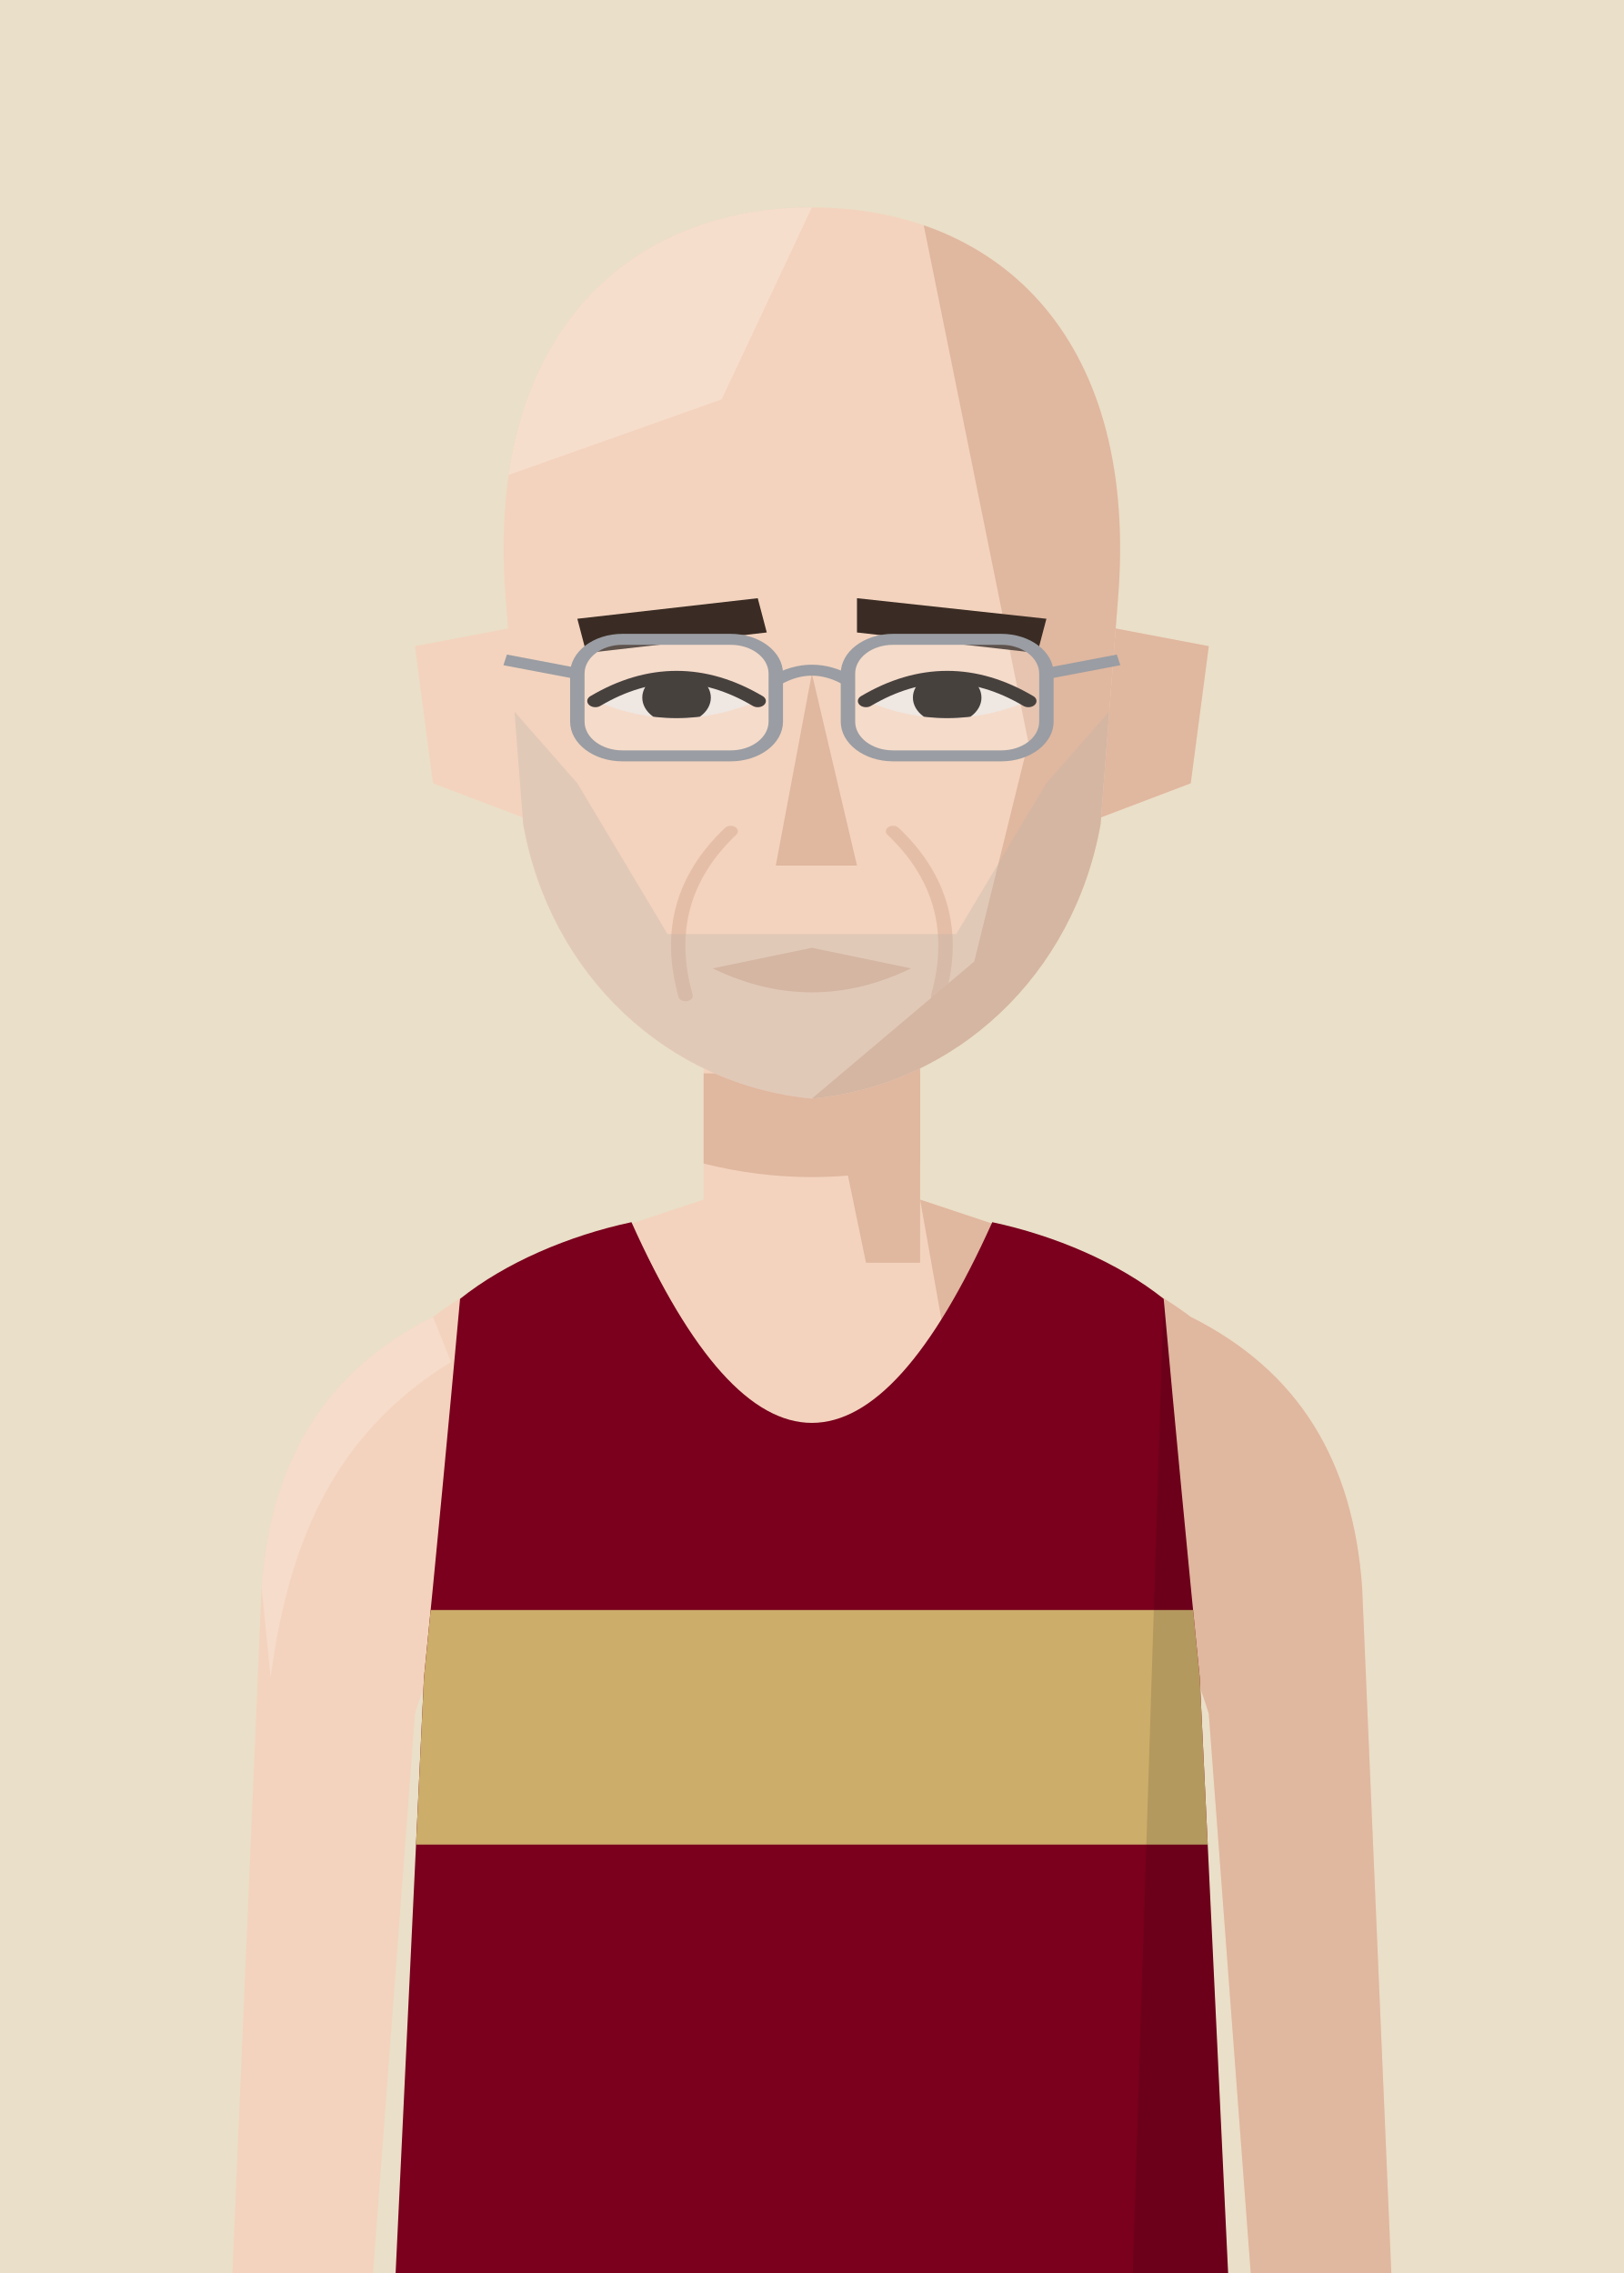
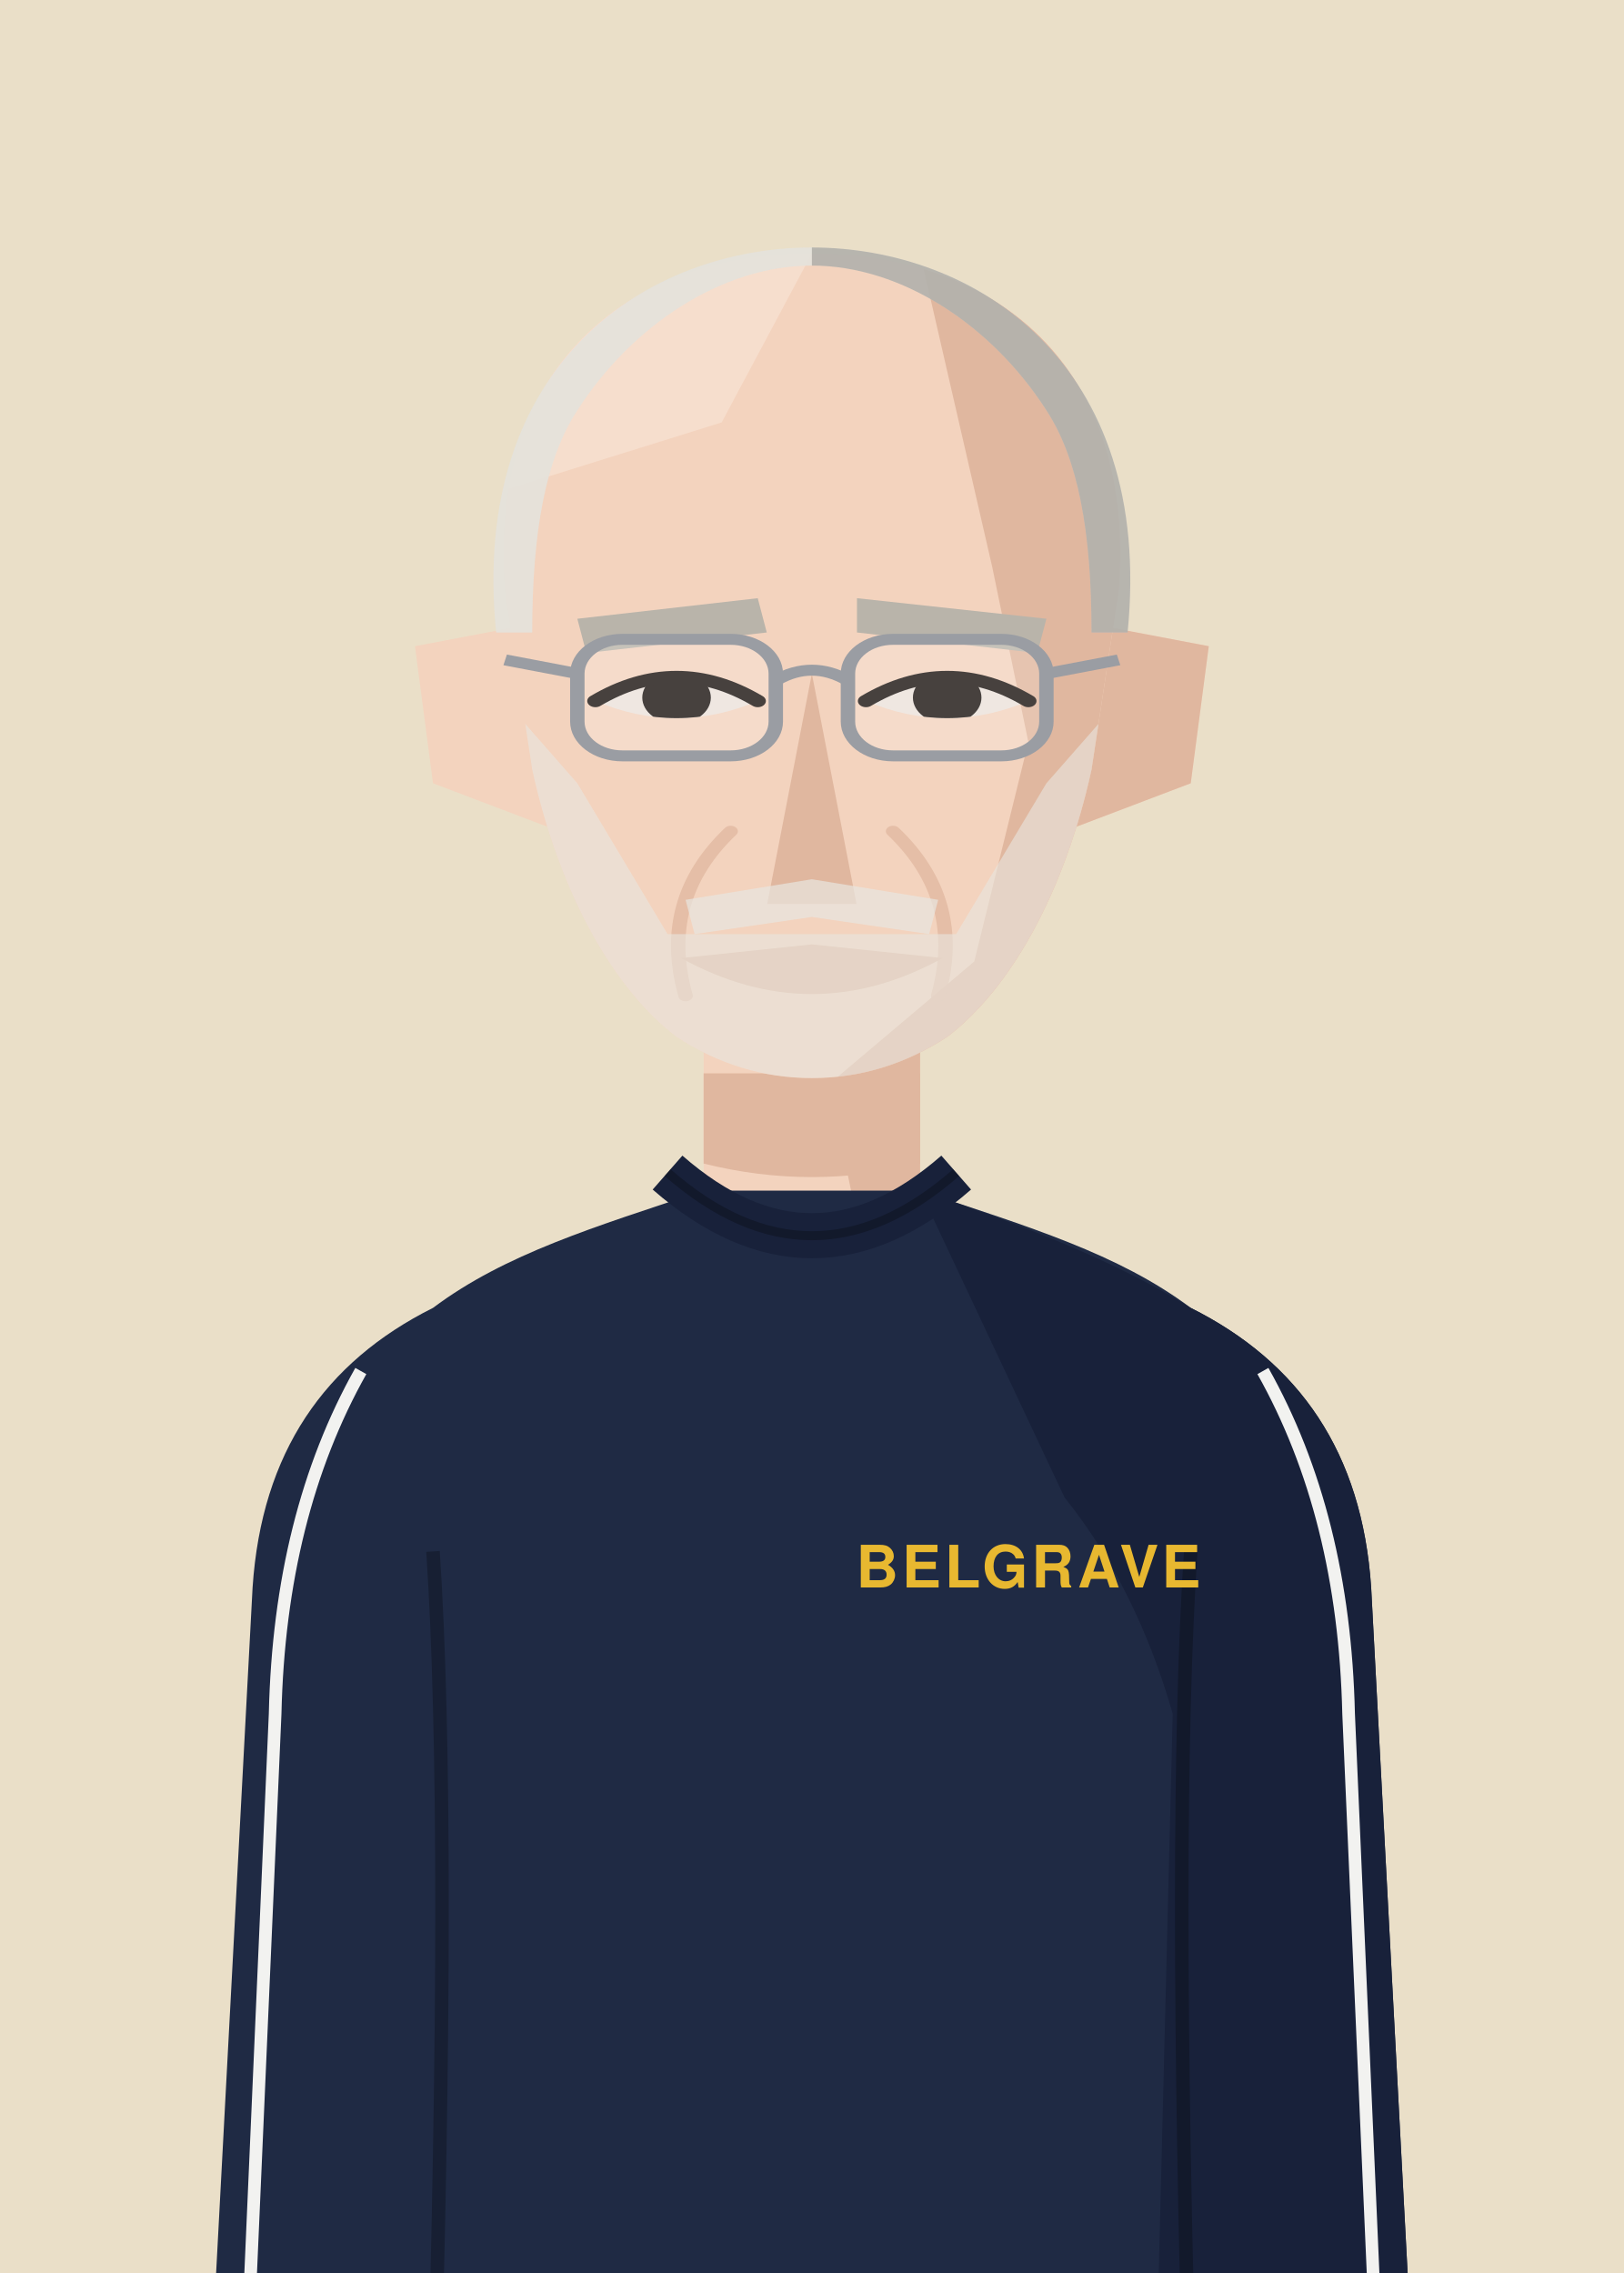
<svg xmlns="http://www.w3.org/2000/svg" viewBox="10 20 180 252">
  <defs>
    <clipPath id="vf">
      <path d="M53,330 L57,246 Q59,226 61,204 C66,200 73,197 80,195.5 Q100,240 120,195.5 C127,197 134,200 139,204 Q141,226 143,246 L147,330 Z" />
    </clipPath>
    <clipPath id="hf">
-       <path d="M66,96 C64,58 80,40 100,40 C120,40 136,58 134,96 L132,130 C129,152 116,168 100,170 C84,168 71,152 68,130 Z" />
+       <path d="M66,96 C64,62.56 80,46.72 100,46.72 C120,46.72 136,62.56 134,96 L131,122 C128,140 122,154 115,161 Q108,167 100,167 Q92,167 85,161 C78,154 72,140 69,122 Z" />
    </clipPath>
    <clipPath id="rf">
      <rect x="100" y="0" width="100" height="300" />
    </clipPath>
    <clipPath id="ef">
      <path d="M76,112 Q85,105 94,112 Q85,117 76,112 Z" />
      <path d="M106,112 Q115,105 124,112 Q115,117 106,112 Z" />
    </clipPath>
    <clipPath id="cf">
      <rect x="0" y="92" width="200" height="300" />
    </clipPath>
  </defs>
  <rect width="200" height="280" fill="#EADFC8" />
  <g transform="translate(0,-40)">
    <rect x="88" y="171" width="24" height="37" fill="#F3D3BE" />
    <path d="M88,193 C76,197 66,200 58,206 C46,212 40,222 39,236 L35,330 L50,330 L56,250 Q59,240 64,238 L136,238 Q141,240 144,250 L150,330 L165,330 L161,236 C160,222 154,212 142,206 C134,200 124,197 112,193" fill="#F3D3BE" />
    <g fill="#E0B79F">
      <path d="M112,193 C124,197 134,200 142,206 C154,212 160,222 161,236 L165,330 L150,330 L144,250 Q141,240 136,238 L120,238 Z" />
      <path d="M58,206 C46,212 40,222 39,236 L40,246 C42,231 47,219 60,211 Z" fill="#F8E2D3" opacity=".6" />
      <polygon points="100,171 112,171 112,200 106,200" />
      <path d="M88,179 L112,179 L112,189 Q100,192 88,189 Z" />
    </g>
    <g transform="translate(0,83) scale(1,0.76) translate(0,-40)">
      <g fill="#F3D3BE">
        <path d="M72,100 L56,104 L58,124 L74,132 Z" />
        <path d="M128,100 L144,104 L142,124 L126,132 Z" />
        <path d="M128,100 L144,104 L142,124 L126,132 Z" fill="#E0B79F" />
-         <path d="M66,96 C64,58 80,40 100,40 C120,40 136,58 134,96 L132,130 C129,152 116,168 100,170 C84,168 71,152 68,130 Z" />
+         <path d="M66,96 C64,62.56 80,46.72 100,46.72 C120,46.72 136,62.56 134,96 L131,122 C128,140 122,154 115,161 Q108,167 100,167 Q92,167 85,161 C78,154 72,140 69,122 Z" />
      </g>
      <g clip-path="url(#hf)">
-         <polygon points="112,40 140,40 140,180 100,180 100,170 118,150 124,118 120,92" fill="#E0B79F" />
-         <polygon points="60,40 100,40 90,68 60,82" fill="#F8E2D3" opacity=".7" />
+         <polygon points="112,46.72 140,46.72 140,180 100,180 100,170 118,150 124,118 120,92.48" fill="#E0B79F" />
+         <polygon points="60,46.72 100,46.72 90,71.36 60,83.68" fill="#F8E2D3" opacity=".7" />
      </g>
-       <g fill="#3A2C24">
+       <g fill="#B9B4AA">
        <polygon points="74,100 94,97 95,102 75,105" />
        <polygon points="105,97 126,100 125,105 105,102" />
      </g>
      <g fill="#EBE2DB">
        <path d="M76,112 Q85,105 94,112 Q85,117 76,112 Z" />
        <path d="M106,112 Q115,105 124,112 Q115,117 106,112 Z" />
      </g>
      <g clip-path="url(#ef)" fill="#1E1714">
        <circle cx="85" cy="111.5" r="3.8" />
        <circle cx="115" cy="111.5" r="3.8" />
      </g>
      <g fill="none" stroke="#1E1714" stroke-width="1.8" stroke-linecap="round">
        <path d="M76,112 Q85,105 94,112" />
        <path d="M106,112 Q115,105 124,112" />
      </g>
-       <polygon points="100,108 105,136 96,136" fill="#E0B79F" />
-       <path d="M89,151 L100,148 L111,151 Q100,158 89,151 Z" fill="#E0B79F" />
+       <polygon points="100,108 104.95,141.6 95.05,141.6" fill="#E0B79F" />
+       <path d="M85.5,149.5 L100,147.5 L114.5,149.5 Q100,160 85.5,149.5 Z" fill="#E0B79F" />
      <path d="M91,131 Q83,141 86,155 M109,131 Q117,141 114,155" stroke="#E0B79F" stroke-width="1.6" fill="none" stroke-linecap="round" opacity=".75" />
-       <g clip-path="url(#hf)" fill="#B9B3AA">
-         <path d="M66,112 L74,124 L84,146 L116,146 L126,124 L134,112 L134,180 L66,180 Z" opacity=".32" />
+       <g clip-path="url(#hf)" fill="#E8E6E0">
+         <path d="M66,112 L74,124 L84,146 L116,146 L126,124 L134,112 L134,180 L66,180 Z" opacity=".6" />
+         <path d="M86,141 L100,138 L114,141 L113,146 L100,143.5 L87,146 Z" opacity=".7" />
+       </g>
+       <g fill="#E4E2DC">
+         <path opacity=".9" d="M65,102 C62,62.56 82,45.84 100,45.84 C118,45.84 138,62.56 135,102 L131,102 C131,87.2 129.5,76.64 126,69.6 C120,57.28 110,48.48 100,48.48 C90,48.48 80,57.28 74,69.6 C70.5,76.64 69,87.2 69,102 Z" />
+         <g clip-path="url(#rf)" fill="#000" opacity=".22">
+           <path opacity=".9" d="M65,102 C62,62.56 82,45.84 100,45.84 C118,45.84 138,62.56 135,102 L131,102 C131,87.2 129.5,76.64 126,69.6 C120,57.28 110,48.48 100,48.48 C90,48.48 80,57.28 74,69.6 C70.5,76.64 69,87.2 69,102 Z" />
+         </g>
      </g>
      <g fill="#FFFFFF" fill-opacity=".18" stroke="#9A9DA3" stroke-width="1.6">
        <rect x="74" y="103" width="22" height="17" rx="5" />
        <rect x="104" y="103" width="22" height="17" rx="5" />
      </g>
      <path d="M96,109 Q100,106 104,109 M74,108 L66,106 M126,108 L134,106" fill="none" stroke="#9A9DA3" stroke-width="1.6" />
    </g>
-     <g clip-path="url(#vf)">
-       <path d="M53,330 L57,246 Q59,226 61,204 C66,200 73,197 80,195.5 Q100,240 120,195.5 C127,197 134,200 139,204 Q141,226 143,246 L147,330 Z" fill="#7A001D" />
-       <g transform="matrix(6.2857 0 0 6.5 37.14 193)">
-         <rect x="0" y="7" width="20" height="4" fill="#CCAD6A" />
-       </g>
-       <path d="M139,204 Q141,226 143,246 L147,330 L135,330 Z" fill="#000" opacity="0.12" />
-     </g>
+     <path d="M88,192 C76,196 66,199 58,205 C46,211 39,221 38,236 L33,330 L167,330 L162,236 C161,221 154,211 142,205 C134,199 124,196 112,192 Z" fill="#1F2A44" />
+     <path d="M112,192 C124,196 134,200 142,205 C154,211 161,221 162,236 L167,330 L138,330 L140,250 Q136,236 128,226 Z" fill="#18213A" />
+     <path d="M58,232 Q60,262 58,330 M142,232 Q140,262 142,330" stroke="#000" stroke-opacity=".25" stroke-width="1.5" fill="none" />
+     <path d="M84,190 Q100,204 116,190" stroke="#18213A" stroke-width="5" fill="none" />
+     <path d="M84,190 Q100,204 116,190" stroke="#000" stroke-opacity=".25" stroke-width="1" fill="none" />
+     <path d="M50,212 Q41,228 40.5,250 L37,330 M150,212 Q159,228 159.5,250 L163,330" stroke="#F2F2F0" stroke-width="1.4" fill="none" />
+     <text x="124" y="236" text-anchor="middle" font-family="Helvetica, Arial, sans-serif" font-weight="bold" font-size="6.5" letter-spacing=".4" fill="#E8B830">BELGRAVE</text>
  </g>
</svg>
